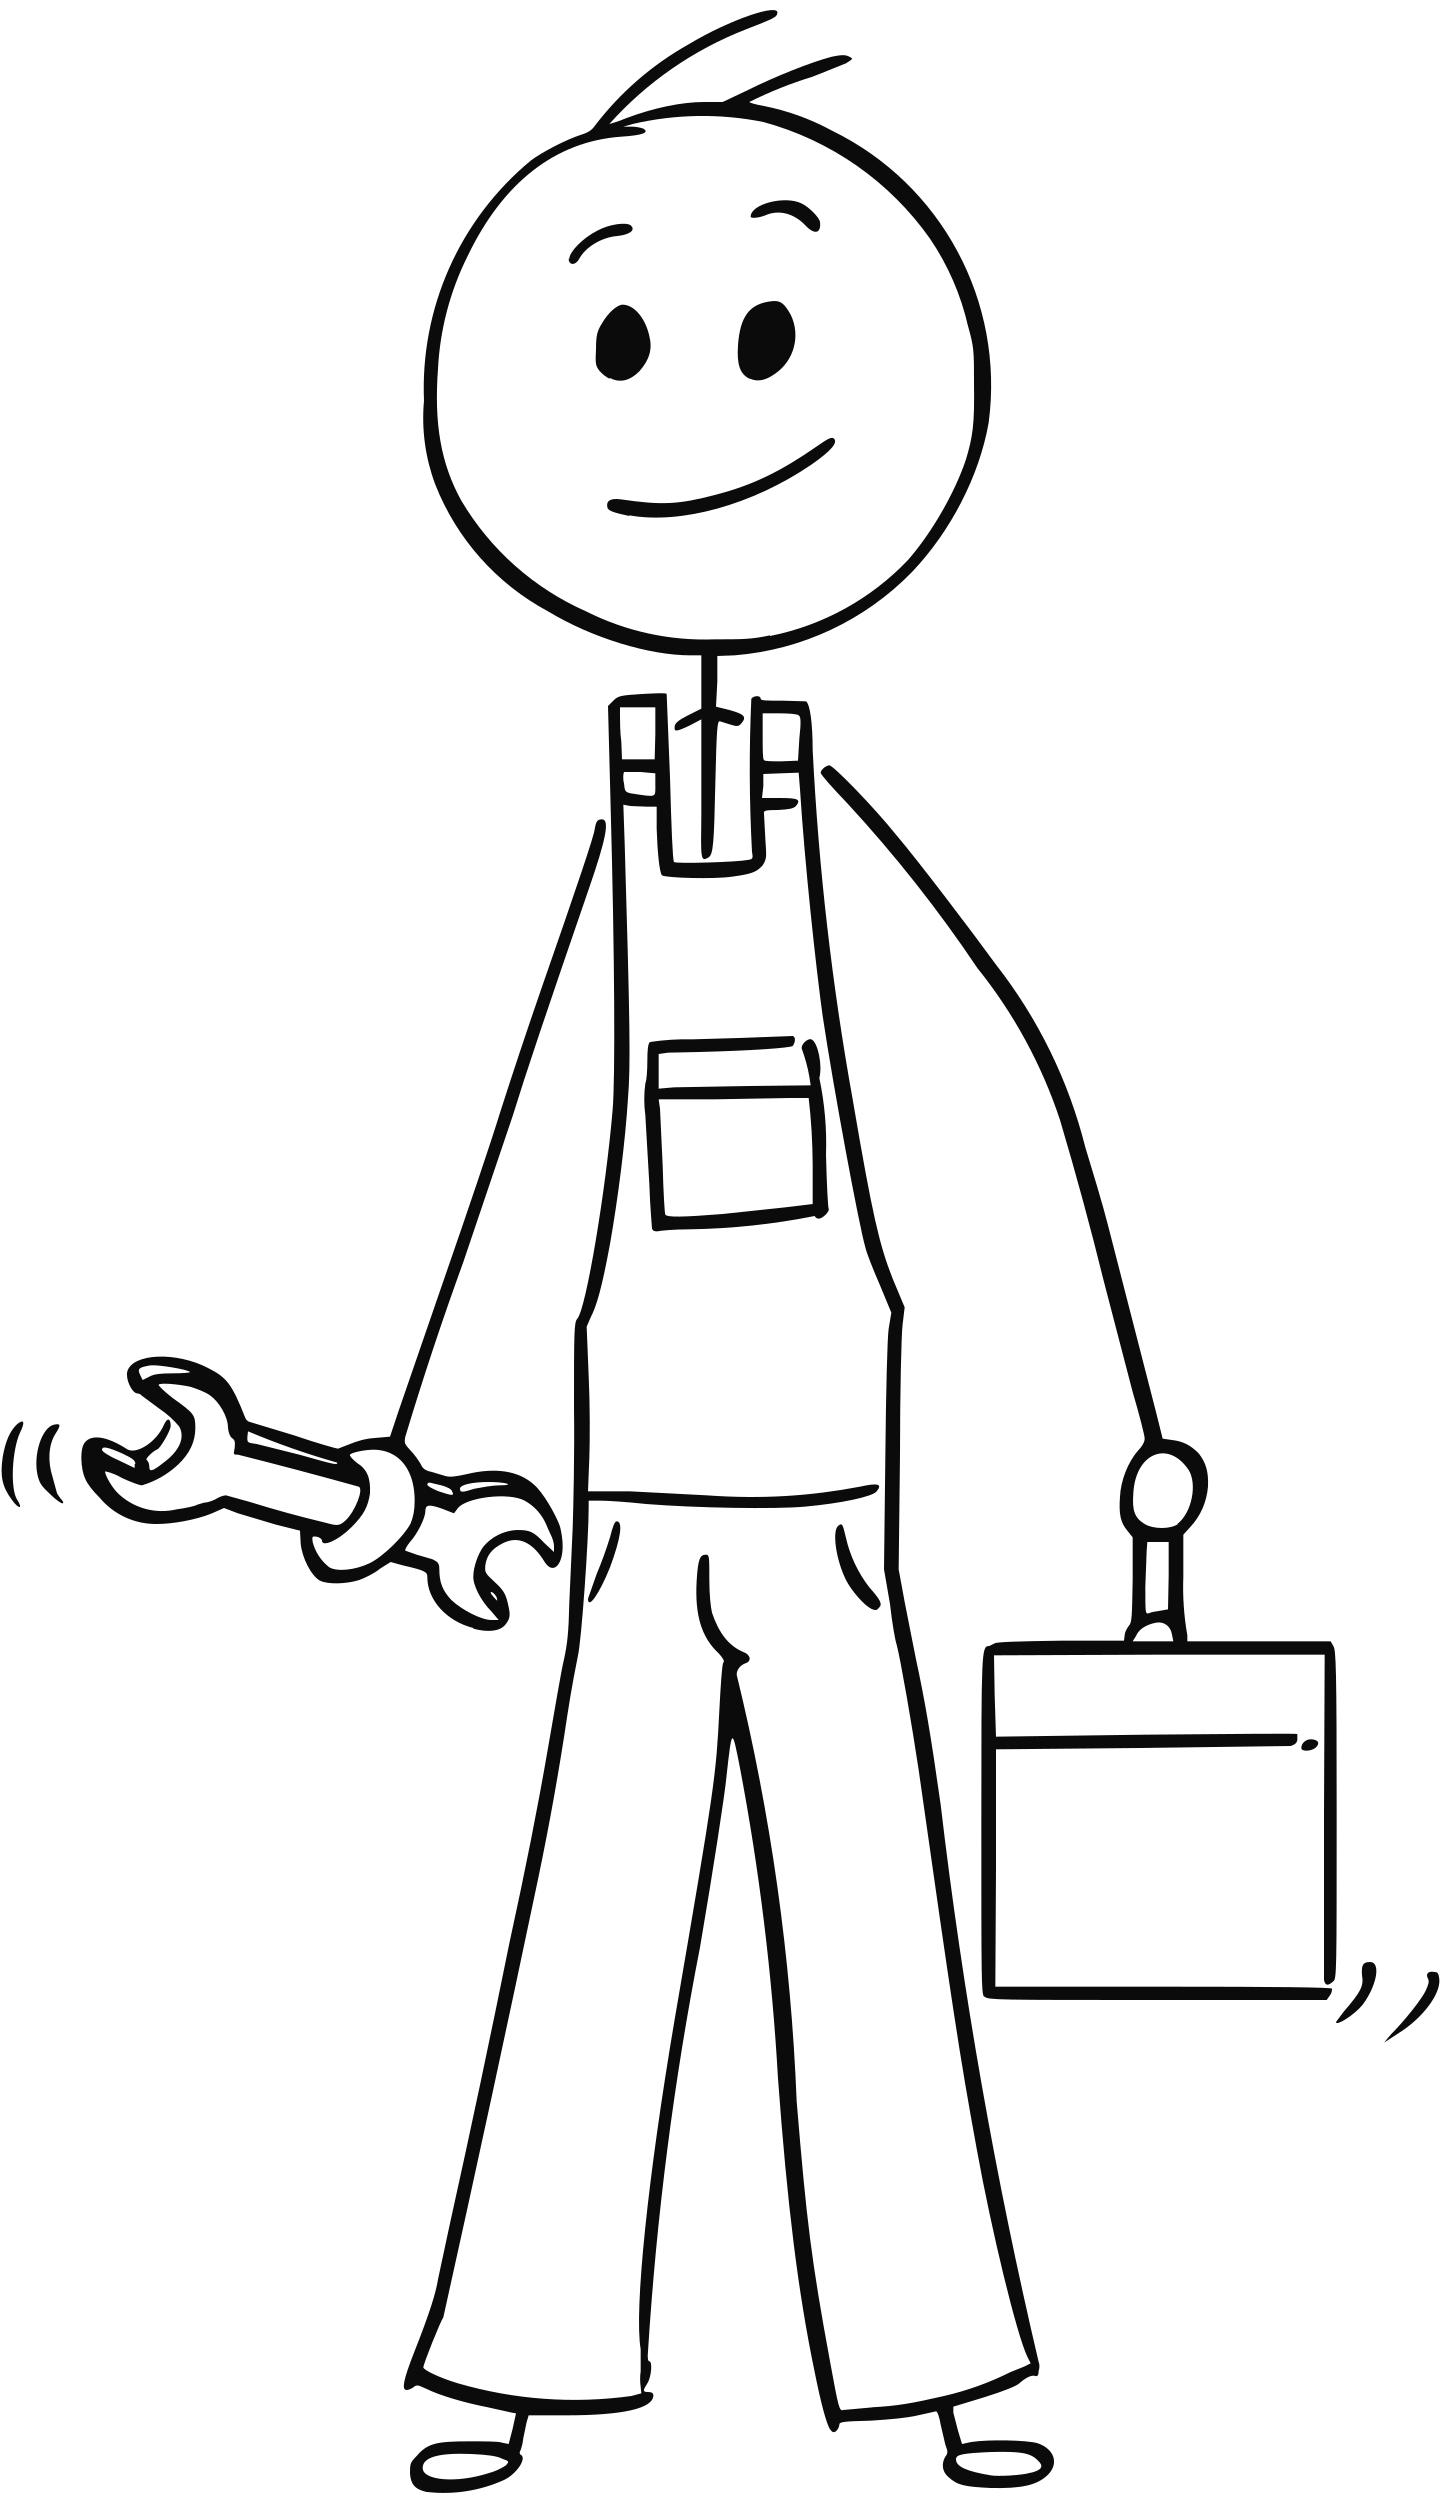
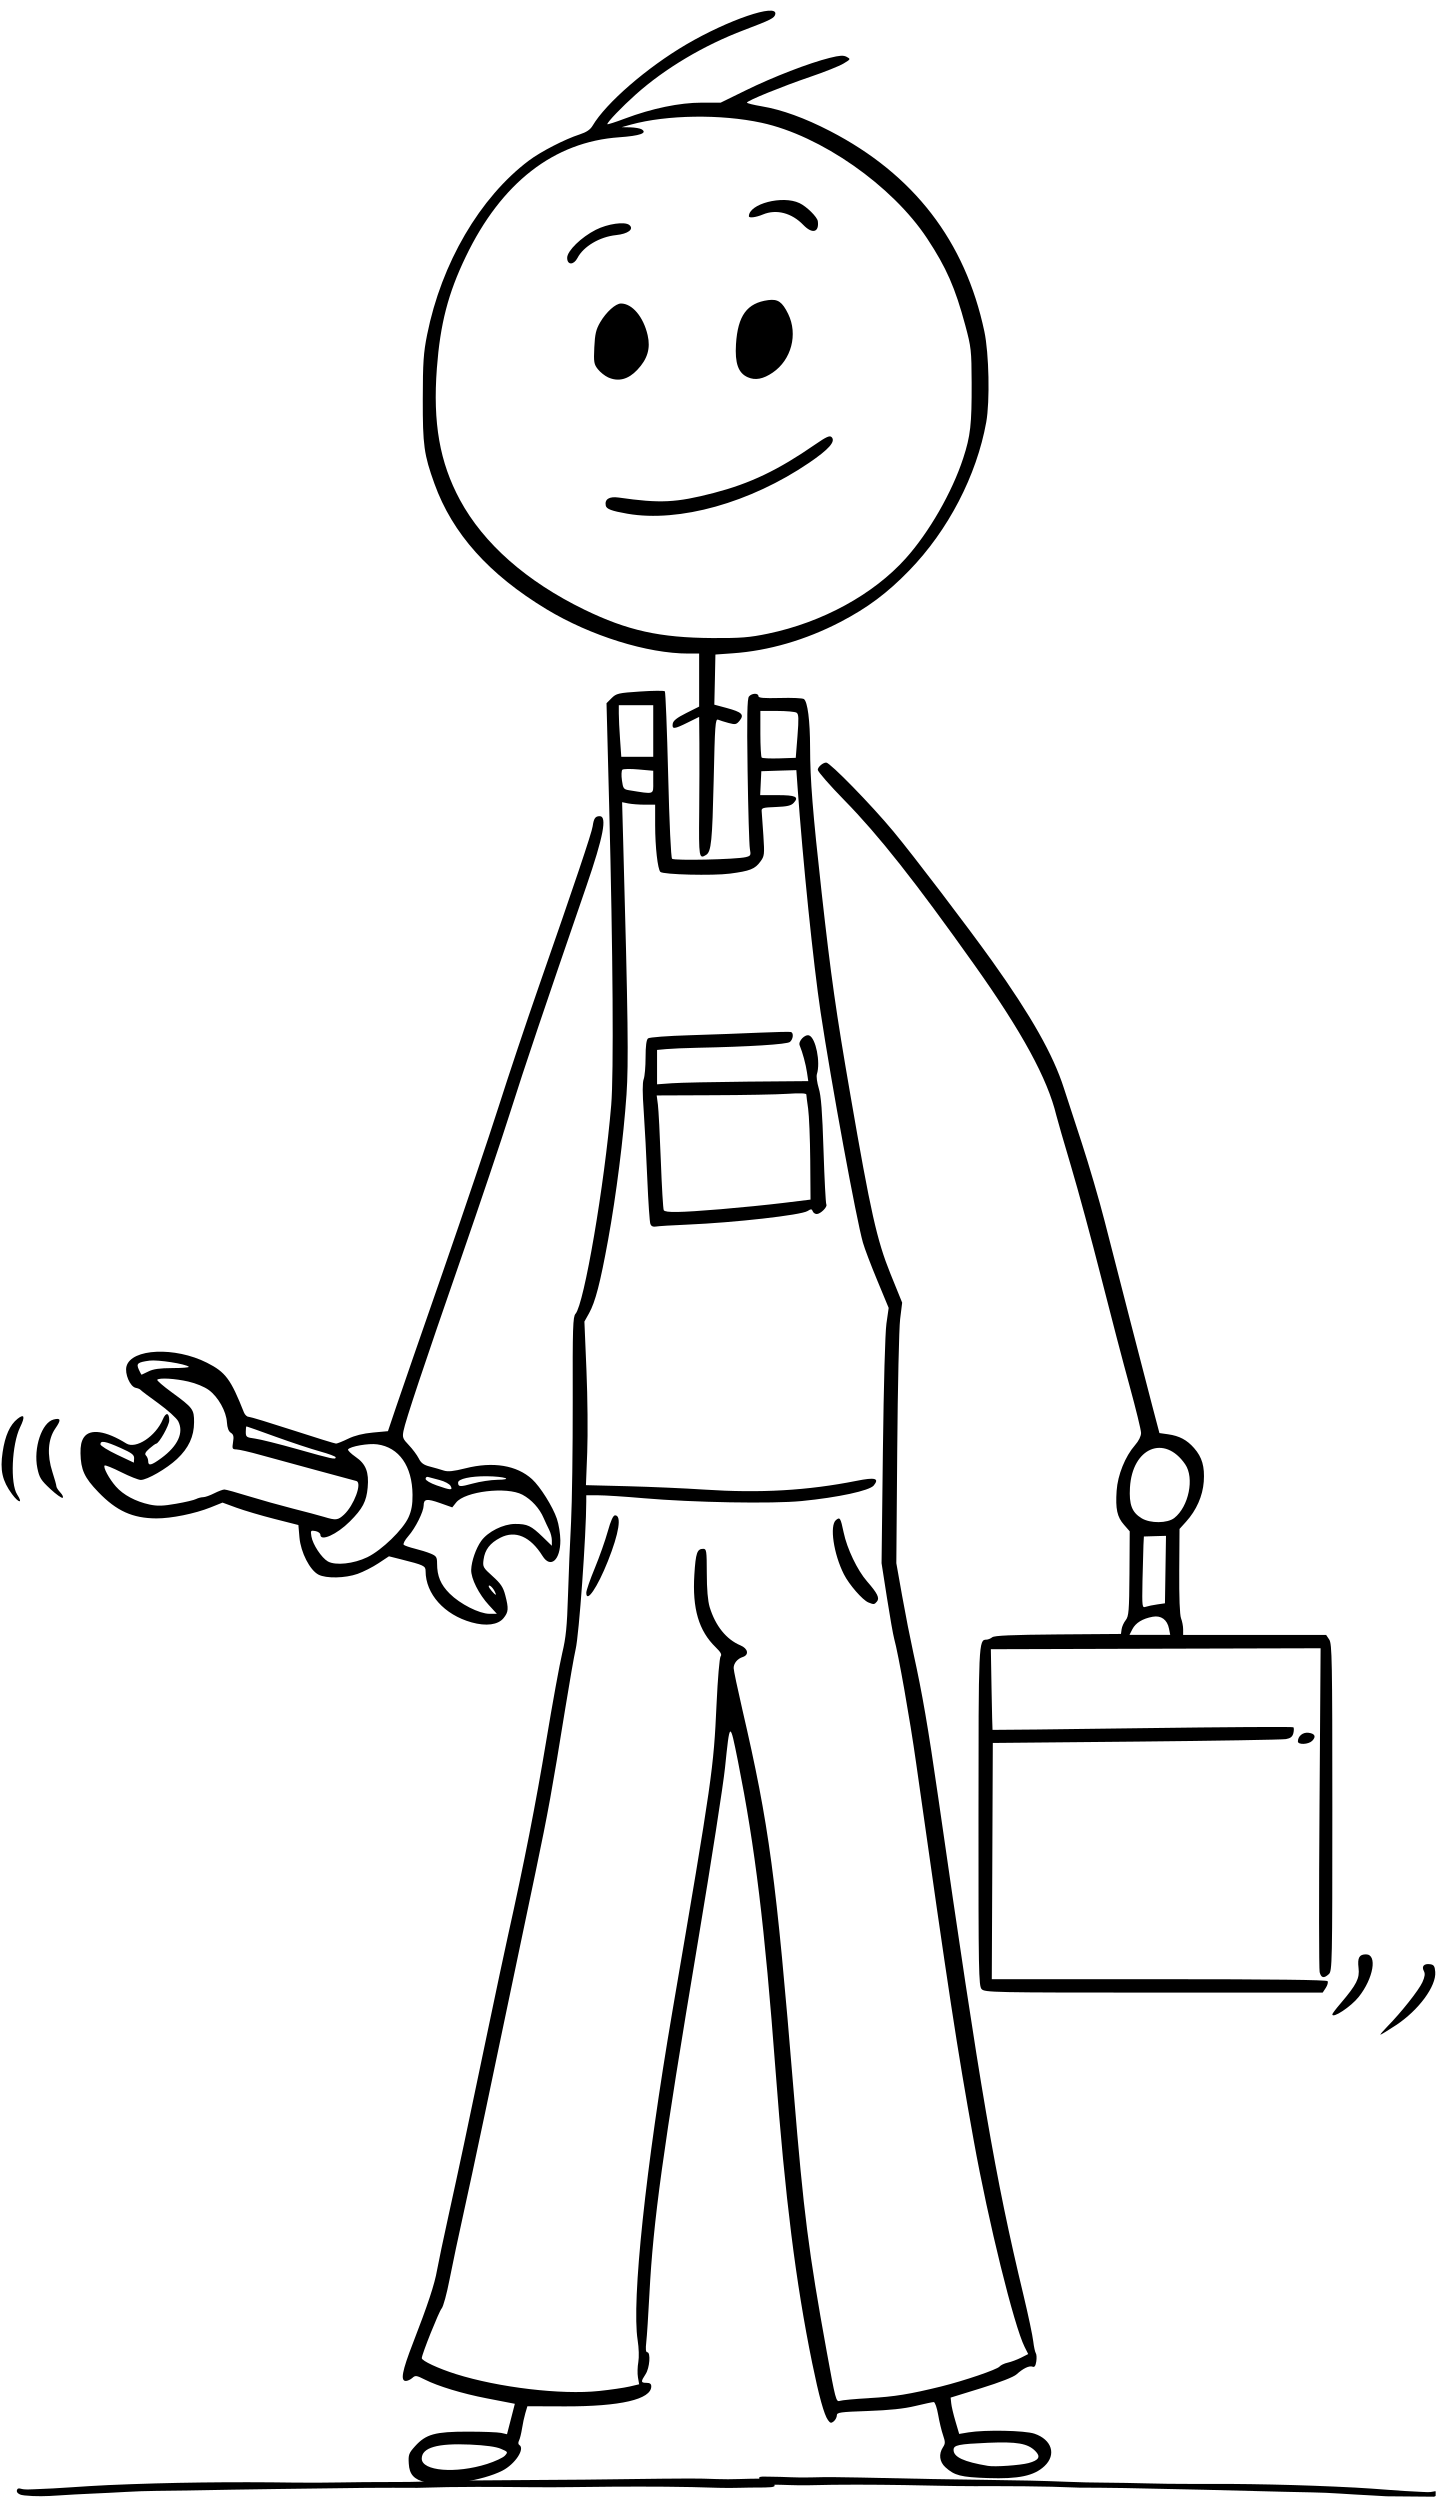
- <svg xmlns="http://www.w3.org/2000/svg" viewBox="0 0 217.5 375" version="1.0">
+ <svg xmlns="http://www.w3.org/2000/svg" version="1.0" viewBox="0 0 217.5 375">
  <defs>
    <clipPath id="a">
-       <path d="M0 1h216v373.6H0Zm0 0" />
+       <path d="M0 1h215.504v372H0Zm0 0" />
+     </clipPath>
+     <clipPath id="b">
+       <path d="M2.441 371.668h113.738v2.902H2.441Zm0 0" />
+     </clipPath>
+     <clipPath id="c">
+       <path d="M113 371h103v3.57H113Zm0 0" />
+     </clipPath>
+     <clipPath id="d">
+       <path d="m113.602 371.375 101.762.887-.02 2.246-101.762-.887Zm0 0" />
+     </clipPath>
+     <clipPath id="e">
+       <path d="m215.656 372.266-101.762-.887-.02 2.242 101.762.891Zm0 0" />
    </clipPath>
  </defs>
  <g clip-path="url(#a)">
-     <path fill="#0b0b0b" d="M64 373.8c-1.8-.4-2.4-1.2-2.5-2.8 0-1.4 0-1.6 1-2.6 1.6-1.9 3-2.2 7.8-2.2 2.3 0 4.6 0 5 .2l1 .2.6-2.3.5-2.3-.6-.1-3.6-.8c-3.6-.7-7.3-1.8-9.3-2.8-1.3-.6-1.4-.6-1.9-.2-.3.2-.7.4-1 .4-.8 0-.5-1.5 1.1-5.6 2.3-5.8 3.3-9 3.6-11l1.8-8.4a2243 2243 0 0 0 8.9-42c2.4-11 4.2-20 5.8-29.3 1-5.7 2-11.7 2.4-13.3.5-2.3.7-4 .8-8.6l.5-11.1c.1-3 .3-11.1.2-18.1 0-11.2 0-12.8.5-13.3 1.3-1.4 4.3-19.4 5.3-31.4.4-4.7.3-23-.3-45.2l-.4-15.3.8-.8c.7-.7 1-.8 4.3-1 2-.1 3.6-.2 3.7 0l.5 12.5c.2 7.4.4 12.5.6 12.7.3.3 9.6 0 11-.3.8-.1.9-.2.7-1.2a233.8 233.8 0 0 1-.1-23c.4-.5 1.4-.5 1.4 0 0 .3.8.3 3.2.3l3.6.1c.6.4 1 3.3 1 7.3a411.9 411.9 0 0 0 6 52.4c3 17.6 4 21.8 6 26.9l1.8 4.3-.3 2.5c-.2 1.4-.4 10.2-.4 19.6l-.2 17.2.9 4.9 1.7 8.6c1.3 6 2.2 11.2 3.7 21.8a743.9 743.9 0 0 0 14.7 83.6c.1.2.2.8 0 1.3 0 .7-.2.9-.5.8-.5-.2-1.4.2-2.4 1.1-.4.4-2.4 1.2-5.3 2.1L143 361v.9l.7 2.7.6 2 1.4-.3c2.5-.4 8.4-.3 10 .2 2.5.9 3.2 3.1 1.4 4.8-1.6 1.5-3.9 2-8.5 1.9-4-.2-5-.4-6.4-1.7-.9-.8-1-2-.4-3 .4-.5.4-.8 0-1.8l-.7-3c-.2-1.2-.5-2-.7-2l-2.7.6c-1.7.4-4 .6-7.1.8-4.2.1-4.7.2-4.7.6 0 .3-.2.7-.5 1-.4.2-.5.2-.9-.3-.5-.8-1.3-3.6-2.3-8.6-2.5-12-4.1-25-5.5-44a360 360 0 0 0-5.7-46.6c-1.2-6.1-1.2-6.1-2 1-.2 2.5-2 14.2-4 25.9a469.4 469.4 0 0 0-7.8 60.6c-.1 1 0 1.5.2 1.5.5 0 .3 2.4-.3 3.3-.7 1.1-.7 1.3.1 1.3.6 0 .8.2.8.5 0 2-4.7 3-13 3h-5.7l-.3 1-.5 2.4a8 8 0 0 1-.4 1.8c-.2.3-.2.6 0 .7 1 .5-.6 2.9-2.5 3.8a22 22 0 0 1-11.5 1.8Zm9.2-2.8a9 9 0 0 0 2.7-1.2c.5-.6.5-.6-.6-1-.7-.4-2.3-.6-4.6-.7-5-.2-7.3.5-7.3 2.1 0 1.9 5.1 2.3 9.8.8Zm81.5-.1c1.6-.4 1.9-1 1-1.8-1.1-1.2-2.7-1.4-7-1.3-4.5.2-5.3.4-5.3 1.1 0 1.1 1.6 1.8 5.2 2.4 1 .2 4.8 0 6-.4Zm-24-9.8c3.9-.2 6.1-.6 10.9-1.7a44.6 44.6 0 0 0 10-3.6l2-.8 1-.5-.5-1c-1.6-3.3-5.4-19-7.6-31.2-2.6-14.2-3.7-21.6-8.7-56.8-1-6.7-2.7-16.5-3.3-18.8-.2-.5-.7-3.3-1-6.1l-.9-5.2.2-16.9c.1-10.2.3-17.8.5-19.2l.4-2.4-1.7-4.1c-1-2.3-2-4.8-2.2-5.7-1-3.5-4.8-24-6.4-34.7-1-7.2-2.7-22.9-3.4-34l-.2-2.5-2.7.1-2.6.1v1.8l-.2 1.8h2.6c2.8 0 3.3.2 2.5 1.2-.4.4-1 .5-2.7.6-2 0-2.2.1-2.1.6l.2 3.7c.2 2.9.2 3-.4 4-.9 1-1.6 1.3-4.6 1.7-2.6.4-10 .2-10.5-.2-.4-.4-.7-3.8-.8-7V121H97l-2.5-.1-1-.2.2 5.8c.8 26.8.9 33.5.5 38.2-.4 6.5-1.5 15.1-2.7 21.9-1.2 6.5-2 9.3-2.9 11L88 199l.3 7.4c.2 4 .2 9.6.1 12.3l-.2 5h6.3l11.5.6c8.4.6 15.6.1 23-1.3 2.7-.6 3.4-.4 2.5.7-.6.8-5.3 1.8-10.8 2.3-4.5.4-16.3.2-23.8-.4-2.7-.3-5.8-.5-6.8-.5h-1.8v1c0 5-1.1 20.1-1.6 22.2-.2 1-1 5-1.6 9a426 426 0 0 1-4.4 24.6 5617.2 5617.2 0 0 1-14.2 65.7c-.4.5-3 7-3 7.5 0 .4 2.5 1.6 5.2 2.4a62.6 62.6 0 0 0 26 1.9l1.5-.4-.1-1a8 8 0 0 1 0-2.3v-3.3c-1-5.9 1.1-25.9 5.1-49.5 6.1-35.5 6.2-36.5 6.7-46.3.2-3.8.4-7 .6-7.2.2-.3 0-.6-.7-1.4-2.6-2.4-3.6-5.8-3.3-10.9.2-3.3.5-3.9 1.4-3.9.5 0 .5.3.5 3.7 0 2.4.2 4.1.4 5 1 3 2.5 5 4.7 5.9 1.1.4 1.3 1.4.3 1.7-.8.3-1.3 1-1.3 1.7a323.4 323.4 0 0 1 9 64c1.5 18.1 2.2 23.8 5 39 1.3 7.1 1.4 7.5 2 7.3l4.4-.4Zm0-119.8c-1-.4-3-2.7-3.8-4.3-1.5-3-2.1-7.3-1.2-8.1.6-.5.7-.4 1.2 1.8a19 19 0 0 0 3.5 7.4c1.6 1.8 2 2.5 1.5 3-.4.5-.5.5-1.3.2Zm-42.5-1.5 1.3-3.7a60 60 0 0 0 2-5.5c.4-1.6.7-2.4 1-2.4 1 0 .6 2.6-1 6.9-1.6 4-3.3 6.4-3.3 4.7Zm9.6-55.5c0-.3-.3-3.3-.4-6.7l-.6-10.3a18 18 0 0 1 0-4.8c.2-.4.3-2 .3-3.3 0-1.7.1-2.7.4-2.9a37 37 0 0 1 6.4-.4 876.8 876.8 0 0 0 15-.5c.5.1.4 1 0 1.5-.5.3-6.2.7-14 .9l-4.7.1-1.4.2v5.2l2.3-.2 11.3-.2 9.2-.1-.2-1.3c-.2-1.3-.7-3-1.1-4.1-.3-.6.8-1.7 1.4-1.5 1 .4 1.7 4 1.2 5.8a47.6 47.6 0 0 1 1 11.5c.1 4.3.3 8 .4 8.1.2.4-.9 1.5-1.5 1.5a.7.7 0 0 1-.6-.4 103.6 103.6 0 0 1-18.8 2c-2.3 0-4.4.2-4.8.3-.4 0-.6 0-.8-.4Zm10.6-2.2 9.4-1 4.1-.5v-5.9a89 89 0 0 0-.6-10h-2.8l-11.3.2h-8.4l.2 1.4.4 8.5c.1 4 .3 7.3.4 7.4.3.4 2.4.4 8.6-.1Zm-10.1-64.4V116l-2.2-.2h-2.5c-.1.2-.2 1 0 1.7.1 1.2.2 1.3 1 1.5 4 .6 3.7.7 3.7-1.3Zm21.6-6.9c.3-2.7.2-3.3-.1-3.5-.2-.2-1.5-.3-3-.3h-2.4v3.4c0 2 0 3.5.2 3.6 0 .2 1.3.2 2.6.2l2.5-.1.2-3.3Zm-21.6-.7v-4H93v1.3c0 .7 0 2.4.2 3.9l.1 2.6h4.9Zm110.4 195c2-2 4.7-5.4 5.2-6.6.4-.9.5-1.3.3-1.7-.4-.7 0-1.2 1-1 .5 0 .6.3.7 1.1.2 2.2-2.5 5.8-6 8l-2.3 1.5 1-1.2Zm-8.3-1.8 1.2-1.6c2.5-2.9 3-3.8 2.7-5.4-.1-1.5.1-2 1.2-2 1.7 0 1 3.6-1.1 6.4-1.2 1.5-4 3.3-4 2.6Zm-52.8-3.8c-.4-.5-.4-2.7-.4-25.8 0-26.4 0-26.8 1.2-26.8l.8-.4c.4-.2 3-.3 10-.4h9.4l.1-.8c0-.4.3-1 .6-1.4.5-.5.5-1.3.6-7v-6.3l-.8-1c-1-1.2-1.3-2.4-1.1-5.1.1-2.4 1.2-5.2 2.7-6.9.6-.6 1-1.3 1-1.8s-.8-3.6-1.8-7l-4.3-16.5A528.8 528.8 0 0 0 159 168a73 73 0 0 0-12.4-22.8 203.3 203.3 0 0 0-19.5-24.7c-2.2-2.3-4-4.3-4-4.6 0-.4.8-1.1 1.3-1.1.6 0 6.8 6.4 10 10.4 3 3.5 11.3 14.4 15 19.5a73.6 73.6 0 0 1 13.4 27.4c1 3.3 2.6 8.5 3.4 11.7l7.2 28 1 4 1.4.2c1.7.2 2.8.8 4 2 1.1 1.4 1.5 2.8 1.4 5-.2 2.3-1.1 4.4-2.7 6.1l-1 1.1v6.3a41.5 41.5 0 0 0 .6 8.8v.9h21.5l.4.7c.4.6.5 3.1.5 25.3 0 23.5 0 24.6-.5 25-.8.7-1.2.7-1.4-.2v-24.8l.1-24h-24.8l-24.8.1.1 6 .2 6.2 22.5-.3c12.4-.1 22.6-.2 22.7-.1v.9c-.1.5-.4.7-1 .9l-22.6.3-21.6.2v17.8l-.1 17.8h25.1c17.2 0 25.3.1 25.4.3 0 .2 0 .6-.3 1l-.5.7h-25.4c-24.2 0-25.4 0-25.9-.5Zm28.2-54.3c-.2-1.3-1.2-2-2.4-1.8-1.5.3-2.6 1-3 2l-.5.8h6.1Zm-1.7-3.6 1.1-.2.1-5v-5.1h-3.2l-.1 1.3-.2 5.4c0 4 0 4.1.5 4 .4-.2 1.1-.3 1.8-.4Zm2.5-13c2.2-1.7 3-6 1.7-8.1-3.1-4.6-8-2.5-8.3 3.5-.2 2.6.2 3.7 1.7 4.6 1.3.8 3.9.8 5 0Zm18.6 33.6c0-.8.8-1.4 1.6-1.3 1 .1 1.2.6.6 1.2s-2.2.7-2.2.1ZM71 244.2c-4-1-6.9-4.2-6.9-7.6 0-.8-.2-1-3.7-1.8l-1.8-.5-1.6 1c-.8.7-2.3 1.4-3.1 1.7-1.9.6-4.7.7-5.9.1-1.3-.7-2.7-3.4-2.9-5.6l-.1-1.9-3.6-.9-5.7-1.7-2.1-.8-1.8.8c-2.4 1-6 1.6-8.2 1.6a11 11 0 0 1-8.7-4c-2.1-2.1-2.6-3.3-2.7-5.8 0-1.1.1-1.8.5-2.4 1-1.3 3.3-1 6.4 1 1.4.8 4.4-1.1 5.5-3.7.5-1.1 1-1 1 .2 0 .7-1.6 3.4-2 3.5a4 4 0 0 0-1 .7c-.6.6-.8.8-.5 1 .2.2.3.6.3 1 0 .7.5.6 2-.6 2.5-1.8 3.4-3.8 2.5-5.5a14 14 0 0 0-3-2.7l-2.7-2c0-.1-.4-.3-.7-.3-.8-.2-1.7-2.2-1.4-3.3.8-2.7 7.3-3 12.1-.5 2.8 1.4 3.6 2.4 5.6 7.5.1.3.5.6.7.6l6.6 2c3.5 1.2 6.4 2 6.6 2l1.8-.7c1-.4 2.2-.8 3.7-.9l2.3-.2 1.2-3.6 7-20.3c3.2-9.2 7-20.4 8.4-25a847 847 0 0 1 6-18c5.4-15.5 8-23.2 8.1-24.2.2-1.2.4-1.5 1.1-1.5 1.2 0 .6 3-2 10.5-6.5 18.9-9.3 27.2-11.4 34l-7.4 21.9a492 492 0 0 0-8.7 26.2c-.2 1-.1 1.1.8 2.1.6.6 1.2 1.5 1.5 2 .3.7.7 1 1.7 1.2l2 .6c.7.2 1.5.1 3.3-.3 4.2-1 7.7-.5 10 1.6 1.3 1.1 3.1 4.2 3.8 6 .3.8.5 2.3.5 3.2 0 3-1.5 4.3-2.7 2.4-1.8-3-4-4-6.3-2.8-1.6.8-2.4 1.8-2.6 3.3-.1 1.1 0 1.2 1.4 2.5 1.2 1.1 1.6 1.7 1.9 2.9.5 2 .5 2.5-.3 3.5s-2.6 1.2-4.8.6Zm2.7-2.5c-1.6-1.6-2.8-4-2.7-5.3 0-1.3.7-3.3 1.5-4.4a7 7 0 0 1 5-2.5c2 0 2.5.2 4.2 2l1.4 1.3v-.9c0-.4-.2-1.1-.4-1.5a35 35 0 0 1-.8-1.8 7.4 7.4 0 0 0-3.2-3.5c-2.4-1.3-8.7-.5-10 1.1l-.6.8-1.8-.7c-2-.7-2.5-.6-2.5.4s-1.2 3.4-2.3 4.6c-.5.6-.8 1.2-.7 1.3l1.7.6 2.4.7c.8.4 1 .6 1 1.5 0 2 .5 3.2 1.8 4.6 1.6 1.5 4.5 3 6 3h1.1l-1.1-1.3Zm.8-2.1c-.3-.6-.9-1-.9-.7 0 .2.9 1.2 1 1.2l-.1-.5Zm-19.1-5.1c2.1-1 5.3-4.2 6.2-6 .4-1 .6-2 .6-3.4 0-4.3-2-7.2-5.4-7.6-1.3-.2-4 .3-4.3.7-.1.2.4.7 1 1.2 1.6 1 2.1 2.3 2 4.6-.3 2-.9 3.2-2.8 5.1-2 2-4.4 3-4.4 2 0-.2-.3-.5-.8-.6-.7-.1-.7 0-.6.8a7 7 0 0 0 2.5 3.8c1.2.7 3.9.4 6-.6Zm-3.6-6.4c1.5-1.4 2.8-4.8 2-5.1a722.6 722.6 0 0 0-18.1-4.8c-.7 0-.7 0-.5-1 .1-1 0-1.2-.4-1.5-.3-.2-.5-.7-.6-1.5 0-1.7-1.3-3.9-2.7-4.9-.7-.5-2-1-3-1.3-2-.4-4.4-.6-4.7-.3-.1.1.8 1 2.1 2 3.2 2.3 3.4 2.5 3.4 4.5s-.8 3.8-2.6 5.5a13.6 13.6 0 0 1-5.4 3.1c-.4 0-1.7-.5-3-1.1a8.5 8.5 0 0 0-2.5-1c-.2.2.7 2 1.7 3.1a9.5 9.5 0 0 0 9 2.6c1.5-.2 2.8-.5 3.1-.7l1-.3c.4 0 1.1-.2 1.7-.5.6-.4 1.3-.6 1.6-.6l3.6 1a173 173 0 0 0 11.3 3.1c1.8.5 2.1.5 3-.3Zm16-4.4c0-.3-.8-.7-1.6-.9l-1.7-.4c-.2 0-.4 0-.4.3 0 .2.7.6 1.7 1 2.1.7 2.4.7 2 0Zm7.1-.9c2.5 0 1.1-.5-1.6-.5-2.4 0-4.3.4-4.3 1s.3.6 2.2 0c1.1-.2 2.7-.5 3.7-.5Zm-54.6-3.2c0-.5-.3-.8-2-1.6-2.3-1-3-1.1-3-.5 0 .2 1 .9 2.4 1.5l2.5 1.2v-.6Zm30.3-.2a114.6 114.6 0 0 1-13.4-4.7l-.1.9c0 .8 0 .8 1.4 1l6.4 1.6c5.3 1.5 5.7 1.6 5.7 1.2Zm-28.2-12.9c.7-.4 1.7-.5 3.6-.5 1.5 0 2.6-.1 2.5-.2-.4-.4-4.7-1.1-5.9-1-1.8.3-2 .5-1.6 1.4l.4.8 1-.5ZM1.8 225c-1.5-2-1.8-3.6-1.4-6.4.4-2.4 1.1-4 2.2-5 1-.8 1.2-.3.4 1.3-1.2 2.6-1.5 8.5-.4 10.1.9 1.4.2 1.4-.8 0Zm5.8-.8c-1.4-1.3-1.7-1.7-2-3.1-.6-3 .7-7 2.5-7.4 1-.2 1.1 0 .2 1.4-1 1.6-1.2 4-.4 6.5l.6 2.2c0 .2.3.6.6 1 .3.3.5.6.3.7-.1.1-1-.5-1.8-1.3Zm97.6-101.8v-14.5l-1.7.9c-2.1 1-2.4 1-2.3.2 0-.5.6-1 2-1.7l2-1v-8h-1.7c-6.1 0-14.7-2.6-21.3-6.6a36.9 36.9 0 0 1-16.9-19 28.4 28.4 0 0 1-1.7-12.6 44.3 44.3 0 0 1 16-36c1.7-1.3 5.4-3.2 7.6-3.9 1-.3 1.6-.7 2-1.3a46 46 0 0 1 14-12.2C109.5 2.9 117 .4 116.6 2c-.1.6-.6.8-4.7 2.4a53.6 53.6 0 0 0-20.5 14.2s1.2-.3 2.6-.9c4-1.5 8.2-2.4 11.6-2.4h2.8l3.8-1.8c4-2 9.5-4.2 12.6-5 1.5-.3 2-.3 2.6 0 .6.3.6.3-.5 1l-5 2a61 61 0 0 0-9.5 3.8c0 .1 1 .4 2.2.6a36 36 0 0 1 10.2 3.7 42.5 42.5 0 0 1 23.5 43.8c-1.4 8-5.7 16.3-11.5 22.4a41.8 41.8 0 0 1-26.6 12.5l-2.6.1v3.8l-.2 3.8 2 .5c2.2.6 2.6 1 1.9 1.9-.5.6-.7.6-1.7.3l-1.6-.5c-.4-.1-.5.8-.7 9.3-.2 9-.3 10.6-1 11.1-1.2.7-1.2.4-1.1-6.3Zm10.3-27A39.1 39.1 0 0 0 136.2 84c3.5-4 7-10 8.7-15.1 1-3.4 1.3-5.1 1.2-11.4 0-4.9 0-5.4-.9-8.6a38.7 38.7 0 0 0-5.7-13.1 45 45 0 0 0-25-17.5 46.3 46.3 0 0 0-19.6.3l-1.4.4h1.3c.7 0 1.5.2 1.7.3 1 .6-.2 1-3.3 1.2-9.9.7-17.8 6.9-23.1 18a42.6 42.6 0 0 0-4.4 16.8c-.6 8.2.4 14.2 3.5 19.8a41 41 0 0 0 18.7 16.6 39.5 39.5 0 0 0 19.3 4.2c4.3 0 5.5 0 8.3-.6Zm-21.1-18c-2.4-.5-3.2-.8-3.3-1.3-.2-1 .5-1.4 2-1.2 6.2.9 8.6.8 14.3-.7 5.4-1.4 9.6-3.4 15.2-7.3 1.7-1.2 2.2-1.4 2.5-1.1.6.6-.4 1.8-3.4 3.9-8.8 6-19.6 9-27.3 7.6Zm-3-20.6a5 5 0 0 1-1.5-1.2c-.6-.8-.6-1.1-.5-3.3 0-2 .2-2.7.9-3.8.9-1.6 2.3-2.8 3.1-2.8 1.7 0 3.4 2 4 4.7.5 2 0 3.6-1.5 5.3-1.4 1.4-2.9 1.8-4.4 1Zm21 0c-1.4-.7-1.9-2.1-1.7-5 .3-4.3 1.7-6.2 4.9-6.6 1.4-.2 2 .2 3 2a7 7 0 0 1-2.4 8.9c-1.4 1-2.6 1.2-3.7.7Zm-27-18c0-1 2-3.1 4.2-4.2 1.8-1 4.4-1.3 5-.8.8.7-.1 1.4-2 1.6-2.4.2-4.8 1.7-5.7 3.4-.6 1.1-1.6 1-1.6 0Zm35.4-5c-1.7-1.8-4-2.4-6-1.5-1 .4-2.2.5-2.2.2 0-1.9 5.1-3.2 7.6-2 1.1.5 2.7 2.1 2.8 2.8.2 1.7-.8 2-2.2.5Zm0 0" />
+     <path d="M63.875 372.371c-1.797-.461-2.469-1.199-2.559-2.828-.082-1.336.004-1.566.945-2.613 1.637-1.809 2.992-2.184 7.887-2.184 2.289 0 4.551.086 5.031.191l.871.199.59-2.285.586-2.281-.598-.117c-.328-.074-1.973-.391-3.664-.711-3.586-.691-7.262-1.805-9.223-2.797-1.277-.645-1.441-.664-1.887-.258-.277.25-.719.457-.98.457-.836 0-.559-1.48 1.059-5.652 2.242-5.781 3.27-8.887 3.629-10.996.18-1.02.969-4.77 1.75-8.32 1.5-6.797 2.684-12.359 5.969-28.121 1.105-5.289 2.406-11.418 2.898-13.629 2.434-10.945 4.191-19.879 5.75-29.266.945-5.68 2.027-11.621 2.406-13.199.555-2.309.719-3.992.863-8.609.098-3.16.301-8.125.461-11.047.148-2.918.262-11.027.25-18.02-.027-11.184.023-12.781.418-13.215 1.285-1.422 4.348-19.332 5.355-31.316.387-4.617.262-22.801-.309-44.984l-.395-15.289.762-.762c.703-.703 1.016-.777 4.277-.992 1.934-.133 3.605-.145 3.711-.027.102.117.328 5.754.496 12.523.18 7.316.422 12.418.586 12.59.309.309 9.617.105 11.047-.242.754-.184.801-.27.625-1.238-.105-.566-.258-5.848-.344-11.734-.113-8.117-.059-10.809.203-11.121.422-.516 1.422-.555 1.422-.055 0 .27.781.336 3.23.277 1.773-.055 3.395.02 3.59.156.559.383.922 3.25.93 7.238.004 4.859.395 9.766 1.734 21.809 1.414 12.656 2.137 17.789 4.316 30.371 3.023 17.523 3.977 21.77 5.996 26.77l1.766 4.355-.305 2.465c-.164 1.355-.359 10.152-.434 19.539l-.137 17.074.867 4.875c.473 2.684 1.238 6.555 1.691 8.609 1.328 6.004 2.211 11.129 3.73 21.668 6.371 44.324 8.508 56.836 12.793 74.676.711 2.973 1.367 6.078 1.457 6.898.094.816.273 1.617.383 1.777.117.156.152.715.074 1.234-.105.68-.266.91-.559.789-.5-.188-1.402.246-2.391 1.141-.441.406-2.457 1.195-5.309 2.078l-4.59 1.418.086.832c.039.461.328 1.684.637 2.723l.559 1.895 1.371-.23c2.539-.414 8.465-.297 9.926.195 2.617.895 3.312 3.145 1.504 4.855-1.566 1.473-3.867 1.961-8.523 1.801-4.031-.137-4.973-.375-6.348-1.625-.887-.809-1.031-1.973-.367-2.992.367-.551.367-.793.02-1.812-.227-.645-.559-2.027-.738-3.078-.184-1.062-.48-1.902-.664-1.895-.176 0-1.426.27-2.77.59-1.684.41-3.875.637-7.098.75-4.188.145-4.664.211-4.664.656 0 .277-.211.68-.457.891-.398.32-.527.297-.871-.18-.578-.781-1.359-3.609-2.379-8.602-2.449-12-4.059-24.812-5.48-43.754-1.652-21.891-3.059-33.477-5.648-46.484-1.219-6.078-1.211-6.078-1.938.973-.254 2.512-2.062 14.133-4.016 25.824-5.355 32.031-6.742 42.078-7.324 53.113-.164 3.156-.375 6.414-.473 7.242-.117 1.027-.07 1.508.145 1.508.547 0 .371 2.367-.254 3.301-.738 1.117-.719 1.289.145 1.289.504 0 .715.156.715.527 0 1.953-4.625 3.023-12.949 3.004l-5.633-.02-.309 1.039c-.172.574-.395 1.625-.5 2.328-.113.711-.309 1.516-.445 1.777-.152.297-.133.559.039.664.906.559-.633 2.883-2.555 3.863-2.957 1.504-8.898 2.414-11.469 1.754Zm9.168-2.77c1.195-.383 2.406-.941 2.691-1.25.484-.547.465-.574-.605-1.031-.719-.312-2.309-.527-4.594-.633-4.938-.223-7.273.453-7.273 2.109 0 1.863 5.09 2.285 9.781.805Zm81.223-.137c1.582-.422 1.887-.957 1.023-1.816-1.137-1.141-2.742-1.414-7.09-1.23-4.441.195-5.164.34-5.164 1.066 0 1.078 1.527 1.789 5.164 2.398 1.012.18 4.82-.09 6.066-.418Zm-23.859-9.75c3.777-.211 6.059-.586 10.762-1.742 3.445-.855 8.379-2.535 8.754-2.98.18-.219.738-.488 1.238-.594.5-.109 1.398-.445 1.992-.742l1.078-.547-.539-1.07c-1.59-3.176-5.445-18.793-7.637-30.98-2.539-14.117-3.664-21.488-8.637-56.602-.934-6.629-2.672-16.43-3.293-18.648-.152-.551-.645-3.328-1.086-6.168l-.805-5.164.199-16.785c.125-10.133.336-17.723.531-19.148l.336-2.355-1.703-4.109c-.941-2.266-1.914-4.816-2.156-5.68-.988-3.465-4.742-23.914-6.348-34.551-1.078-7.168-2.684-22.812-3.461-33.809l-.18-2.52-2.629.078-2.625.086-.086 1.789-.086 1.797h2.578c2.746 0 3.285.25 2.461 1.148-.383.43-.965.566-2.676.633-1.992.074-2.191.133-2.137.656.031.316.145 1.941.254 3.621.184 2.871.16 3.09-.461 3.926-.812 1.105-1.543 1.395-4.551 1.789-2.586.336-10.023.156-10.438-.258-.402-.406-.777-3.715-.785-7v-3.082h-1.543c-.852 0-1.961-.086-2.473-.184l-.938-.191.16 5.852c.734 26.621.82 33.293.5 37.996-.449 6.449-1.539 15.086-2.762 21.805-1.18 6.477-1.914 9.312-2.855 11.004l-.699 1.25.309 7.359c.172 4.047.219 9.57.113 12.273l-.191 4.906 6.262.16c3.449.09 8.59.312 11.434.504 8.438.559 15.527.152 22.895-1.312 2.797-.562 3.453-.383 2.582.695-.633.781-5.328 1.797-10.809 2.336-4.441.434-16.234.223-23.707-.422-2.762-.242-5.828-.441-6.812-.441h-1.797v.93c-.008 4.977-1.086 20.047-1.594 22.164-.223.949-.918 4.953-1.559 8.902-1.965 12.199-2.562 15.488-4.453 24.527-7.129 34.098-9.457 45.121-10.719 50.793-.789 3.551-1.77 8.195-2.184 10.32-.41 2.125-.941 4.078-1.184 4.34-.402.449-2.98 6.887-2.98 7.453 0 .402 2.484 1.559 5.109 2.387 6.422 2.02 15.832 3.137 21.477 2.539 1.711-.176 3.762-.48 4.566-.664l1.453-.34-.18-1.039c-.098-.574-.07-1.602.055-2.289.125-.73.086-2.113-.102-3.305-.914-5.832 1.199-25.766 5.203-49.246 6.047-35.387 6.184-36.375 6.637-46.184.172-3.754.441-6.918.605-7.121.219-.27.027-.625-.734-1.367-2.547-2.477-3.52-5.785-3.203-10.895.203-3.27.414-3.875 1.328-3.875.492 0 .531.27.539 3.656 0 2.414.152 4.141.426 5.074.863 2.828 2.5 4.867 4.625 5.754 1.145.48 1.324 1.434.328 1.75-.781.25-1.348.934-1.352 1.652-.008.293.578 3.07 1.293 6.168 4.055 17.516 5.039 24.832 7.73 57.582 1.484 18.062 2.211 23.758 4.945 38.82 1.297 7.145 1.402 7.539 1.941 7.355.316-.113 2.32-.297 4.445-.414Zm-.145-119.344c-.875-.355-2.887-2.664-3.676-4.223-1.547-3.055-2.172-7.324-1.191-8.137.594-.496.691-.344 1.152 1.859.504 2.43 2.062 5.684 3.512 7.34 1.559 1.785 1.914 2.5 1.484 3.02-.387.461-.465.477-1.281.141Zm-42.32-1.461c0-.324.57-1.98 1.277-3.684.703-1.703 1.578-4.184 1.945-5.512.453-1.625.809-2.414 1.094-2.414 1.023 0 .609 2.645-1.074 6.871-1.578 3.969-3.242 6.395-3.242 4.738Zm9.617-55.301c-.113-.273-.316-3.273-.461-6.668-.137-3.395-.383-8-.539-10.242-.199-2.715-.199-4.312-.008-4.82.16-.414.285-1.895.285-3.281 0-1.699.125-2.633.367-2.836.211-.172 2.867-.375 6.379-.48 3.316-.105 7.992-.27 10.398-.383 2.41-.105 4.508-.148 4.664-.098.434.145.336 1.078-.156 1.492-.434.363-6.117.719-13.906.875-1.816.039-3.914.125-4.664.199l-1.359.125v5.156l2.223-.16c1.223-.09 6.328-.195 11.34-.242l9.117-.078-.191-1.297c-.176-1.223-.664-3.02-1.098-4.062-.258-.621.801-1.727 1.426-1.488.992.383 1.723 4.02 1.16 5.797-.105.328.02 1.273.273 2.109.355 1.137.535 3.492.719 9.34.137 4.301.328 7.945.422 8.098.215.355-.871 1.441-1.441 1.441-.238 0-.516-.184-.598-.414-.141-.363-.25-.371-.785-.035-.961.613-10.965 1.738-17.977 2.035-2.289.09-4.438.23-4.773.293-.402.082-.691-.051-.816-.375Zm10.516-2.223c2.895-.242 7.117-.664 9.383-.941l4.121-.504-.043-5.895c-.027-3.242-.172-6.73-.316-7.742-.145-1.012-.27-1.973-.27-2.129-.008-.188-1.008-.227-2.805-.102-1.539.102-6.59.199-11.219.211l-8.422.035.18 1.359c.098.75.297 4.559.441 8.461.145 3.906.34 7.227.438 7.391.246.395 2.363.363 8.512-.145Zm-10.09-64.086v-1.684l-2.195-.195c-1.203-.113-2.301-.094-2.441.043-.133.141-.164.852-.059 1.586.164 1.23.258 1.355 1.078 1.488 3.883.625 3.617.711 3.617-1.238Zm21.637-6.887c.207-2.676.184-3.301-.145-3.512-.219-.137-1.535-.258-2.91-.258h-2.512v3.395c0 1.867.094 3.488.199 3.598.109.113 1.309.164 2.656.121l2.453-.082.258-3.254Zm-21.637-.754v-3.875h-5.164v1.242c0 .684.082 2.426.188 3.875l.184 2.625h4.793Zm110.117 194.32c2.086-2.121 4.723-5.457 5.258-6.641.375-.848.434-1.285.215-1.691-.375-.703.039-1.145.949-1.012.551.078.695.289.762 1.148.176 2.133-2.48 5.742-5.879 7.988-1.199.789-2.25 1.434-2.336 1.434-.094 0 .375-.555 1.031-1.227Zm-8.254-1.828c0-.105.559-.848 1.25-1.648 2.406-2.836 2.867-3.75 2.684-5.305-.184-1.531.098-2.043 1.117-2.043 1.738 0 1.125 3.59-1.09 6.379-1.164 1.473-3.961 3.316-3.961 2.617Zm-52.609-3.789c-.434-.477-.473-2.676-.465-25.75 0-26.289.02-26.652 1.184-26.664.25 0 .645-.168.875-.355.309-.258 2.945-.371 9.867-.43l9.445-.07.098-.711c.051-.391.328-1 .617-1.363.453-.586.52-1.367.559-6.984l.039-6.336-.855-.98c-1.039-1.176-1.293-2.367-1.109-5.102.156-2.363 1.289-5.164 2.754-6.836.555-.629.91-1.348.91-1.836 0-.438-.77-3.582-1.703-6.992-.941-3.406-2.871-10.773-4.289-16.375-1.422-5.605-3.453-13.09-4.512-16.645-1.055-3.551-2.047-6.973-2.199-7.602-1.328-5.527-5.117-12.48-12.312-22.621-8.879-12.504-14.332-19.41-19.484-24.668-2.195-2.242-3.992-4.301-3.992-4.57-.004-.414.77-1.086 1.266-1.086.578 0 6.781 6.355 10.082 10.336 2.961 3.559 11.195 14.379 14.82 19.461 5.871 8.242 9.148 14.043 10.746 19.035.422 1.316 1.637 5.035 2.699 8.27 1.059 3.234 2.59 8.465 3.398 11.621 2.203 8.633 5.992 23.301 7.176 27.832l1.059 4.02 1.305.184c1.691.242 2.82.84 3.898 2.07 1.203 1.375 1.605 2.77 1.449 5.035-.16 2.156-1.098 4.285-2.66 6.012l-.977 1.082-.043 6.297c-.023 3.941.074 6.598.27 7.105.172.438.316 1.184.316 1.641v.852h21.449l.469.703c.414.637.461 3.137.461 25.207 0 23.367-.02 24.52-.527 24.973-.742.68-1.152.586-1.375-.297-.109-.426-.117-11.527-.023-24.676l.164-23.91-24.727.07-24.734.074.105 6.031c.062 3.309.125 6.043.145 6.07.027.027 10.152-.094 22.496-.258 12.355-.168 22.535-.23 22.637-.137.09.098.09.5-.008.895-.137.527-.43.762-1.113.883-.512.09-10.613.262-22.449.375l-21.52.203-.074 17.719-.078 17.715h25.094c17.121 0 25.152.098 25.277.301.105.164-.02.621-.277 1.008l-.461.703h-25.344c-24.184 0-25.363-.027-25.816-.527Zm28.113-54.059c-.262-1.352-1.195-2.027-2.453-1.789-1.52.281-2.547.914-3.039 1.859l-.441.863h6.113Zm-1.754-3.641 1.145-.164.078-5.062.078-5.059-1.656.047-1.66.051-.066 1.281c-.031.707-.098 3.121-.145 5.367-.07 3.977-.059 4.078.5 3.895.316-.105 1.094-.27 1.727-.355Zm2.551-12.965c2.164-1.703 3.039-5.996 1.629-8.051-3.102-4.531-7.938-2.496-8.285 3.496-.145 2.559.289 3.707 1.75 4.598 1.301.793 3.871.773 4.906-.043Zm18.535 33.516c0-.789.738-1.395 1.57-1.297.988.113 1.207.574.574 1.211-.559.559-2.145.625-2.145.086ZM70.734 243.355c-4.09-1.137-6.895-4.27-6.895-7.695 0-.777-.254-.895-3.684-1.758l-1.812-.457-1.574 1.043c-.867.578-2.277 1.289-3.129 1.594-1.863.656-4.711.711-5.863.117-1.297-.672-2.664-3.34-2.859-5.578l-.16-1.867-3.59-.914c-1.969-.5-4.531-1.258-5.691-1.68l-2.098-.77-1.789.719c-2.359.945-5.914 1.664-8.141 1.652-3.566-.02-5.973-1.113-8.703-3.949-2.086-2.164-2.625-3.332-2.672-5.828-.02-1.117.133-1.82.508-2.379.914-1.344 3.289-1 6.359.914 1.434.895 4.422-1.074 5.48-3.613.465-1.109.965-1.031.965.16 0 .734-1.539 3.461-1.961 3.484-.102 0-.562.336-1.02.738-.609.539-.742.809-.5 1.051.18.18.324.555.324.844 0 .75.473.637 1.973-.469 2.492-1.828 3.402-3.828 2.527-5.531-.25-.473-1.586-1.676-2.973-2.684-1.391-1-2.594-1.906-2.672-2.02-.078-.105-.402-.242-.719-.301-.852-.164-1.695-2.133-1.387-3.242.742-2.664 7.27-2.949 12.062-.527 2.805 1.422 3.566 2.445 5.555 7.465.145.355.453.645.695.645.242 0 3.223.906 6.625 2.012 3.398 1.105 6.32 2.008 6.492 2.008.176 0 .984-.324 1.801-.723.98-.48 2.242-.797 3.738-.934l2.246-.207 1.211-3.59c.664-1.973 3.816-11.078 7-20.227 3.176-9.156 6.945-20.316 8.375-24.812 1.426-4.484 4.141-12.621 6.043-18.074 5.367-15.383 7.938-23.027 8.078-24.027.172-1.203.395-1.52 1.066-1.52 1.129 0 .543 3.078-2 10.473-6.473 18.805-9.262 27.086-11.406 33.859-1.348 4.258-4.652 14.07-7.336 21.805-5.688 16.395-8.41 24.551-8.699 26.074-.188.98-.105 1.191.809 2.141.551.578 1.215 1.473 1.473 1.977.348.707.75.996 1.676 1.23.672.172 1.598.441 2.066.594.637.211 1.445.125 3.289-.336 4.129-1.039 7.676-.453 9.973 1.637 1.223 1.117 3.105 4.113 3.723 5.941.281.82.512 2.27.52 3.223.02 2.973-1.469 4.289-2.672 2.355-1.816-2.922-4.078-3.902-6.332-2.738-1.562.805-2.309 1.785-2.516 3.281-.145 1.086-.078 1.207 1.363 2.5 1.215 1.094 1.586 1.645 1.895 2.844.527 2.02.484 2.52-.262 3.438-.824 1.008-2.602 1.246-4.797.633Zm2.633-2.547c-1.547-1.668-2.738-4.051-2.688-5.352.047-1.297.711-3.203 1.5-4.309.988-1.387 3.305-2.555 5.094-2.555 1.84 0 2.379.25 4.145 1.957l1.359 1.32v-.809c0-.441-.176-1.145-.395-1.566-.215-.422-.586-1.215-.828-1.773-.617-1.461-1.828-2.789-3.191-3.516-2.34-1.25-8.637-.504-9.949 1.18l-.574.723L66 225.457c-1.98-.695-2.449-.629-2.449.355-.008.934-1.23 3.387-2.301 4.605-.535.605-.828 1.176-.684 1.309.145.125.895.383 1.668.574.777.188 1.844.52 2.371.742.848.355.957.523.957 1.484 0 1.891.535 3.164 1.883 4.512 1.566 1.566 4.434 3.02 5.973 3.035h1.113l-1.164-1.27Zm.809-2.156c-.316-.605-.871-1.047-.871-.703 0 .223.875 1.258 1.059 1.258.062 0-.023-.25-.188-.555Zm-19.078-5.07c2.18-1.059 5.375-4.156 6.191-6.008.441-.984.605-1.926.59-3.352-.039-4.305-2.012-7.125-5.293-7.57-1.297-.188-4.09.309-4.375.762-.078.133.43.633 1.125 1.117 1.547 1.059 2.027 2.281 1.816 4.605-.184 2.078-.762 3.176-2.68 5.09-1.953 1.953-4.418 3.059-4.418 1.973 0-.215-.336-.461-.742-.539-.711-.129-.746-.086-.602.805.199 1.203 1.516 3.203 2.469 3.75 1.152.648 3.867.359 5.918-.633Zm-3.496-6.387c1.492-1.383 2.746-4.75 1.867-5.039-.211-.066-2.844-.777-5.844-1.578-2.996-.805-6.805-1.844-8.465-2.309-1.656-.469-3.32-.848-3.695-.855-.625-.02-.664-.098-.508-1.098.141-.852.066-1.152-.336-1.402-.332-.203-.531-.738-.582-1.559-.094-1.645-1.312-3.82-2.711-4.848-.672-.492-1.934-1.012-3.094-1.277-1.984-.453-4.328-.59-4.648-.27-.094.094.887.949 2.176 1.887 3.199 2.336 3.355 2.555 3.348 4.496-.004 2.129-.812 3.867-2.562 5.512-1.535 1.438-4.473 3.137-5.434 3.137-.336 0-1.66-.527-2.934-1.164-1.277-.645-2.395-1.094-2.488-1-.254.258.672 1.992 1.691 3.148 1.098 1.258 2.984 2.266 5.059 2.707 1.176.25 2.02.223 3.973-.121 1.367-.234 2.715-.551 3.004-.711.293-.148.766-.273 1.055-.273.297 0 1.039-.266 1.656-.582.621-.312 1.309-.57 1.527-.57.223 0 1.84.445 3.598.992 1.762.539 4.75 1.383 6.645 1.863 1.895.48 4.012 1.043 4.707 1.254 1.777.539 2.074.508 2.996-.34Zm15.988-4.301c-.156-.297-.887-.691-1.656-.891-.758-.195-1.539-.398-1.738-.461-.195-.059-.355.074-.355.289 0 .227.711.645 1.652.977 2.156.754 2.461.762 2.098.086Zm7.004-.922c2.539-.027 1.125-.508-1.57-.535-2.422-.02-4.309.395-4.309.949 0 .664.277.676 2.23.137 1.051-.289 2.695-.539 3.648-.551Zm-54.477-3.211c.027-.531-.312-.801-2.051-1.578-2.262-1.008-3.004-1.145-3.004-.539 0 .211 1.129.914 2.504 1.566 1.383.648 2.512 1.184 2.512 1.188 0 0 .02-.281.039-.637Zm30.234-.164c0-.137-1.066-.531-2.363-.887-1.301-.355-4.293-1.352-6.645-2.199-2.348-.855-4.32-1.551-4.371-1.551-.062 0-.105.367-.105.82 0 .77.09.836 1.387 1.008.77.105 3.637.82 6.387 1.598 5.309 1.5 5.711 1.586 5.711 1.211ZM22.262 205.719c.707-.363 1.699-.5 3.613-.508 1.453 0 2.551-.09 2.441-.195-.441-.43-4.66-1.086-5.883-.922-1.816.25-2.023.426-1.605 1.355.191.422.371.762.402.762.027 0 .492-.223 1.031-.492Zm-20.469 18.383c-1.453-1.973-1.809-3.57-1.398-6.281.359-2.465 1.098-4.102 2.242-5.004 1.02-.805 1.164-.344.379 1.27-1.25 2.586-1.504 8.465-.438 10.098.906 1.387.242 1.32-.785-.082Zm5.75-.762c-1.406-1.309-1.645-1.691-1.941-3.125-.609-3.012.672-6.848 2.441-7.289 1.098-.273 1.156.043.258 1.344-1.113 1.598-1.27 3.973-.438 6.539.332 1.004.594 1.965.594 2.137 0 .164.27.586.598.934.328.348.48.703.344.789-.141.086-.98-.512-1.855-1.328Zm97.336-101.422c.031-3.582.047-8.293.027-10.457l-.035-3.926-1.703.84c-2.051 1.02-2.379 1.047-2.262.203.066-.473.613-.906 2.027-1.617l1.938-.973v-7.953h-1.609c-6.152 0-14.684-2.664-21.254-6.629-8.676-5.242-14.156-11.379-16.844-18.859-1.574-4.375-1.758-5.723-1.746-12.676.008-5.523.102-6.918.652-9.676 2.145-10.715 7.906-20.574 15.266-26.113 1.77-1.336 5.422-3.215 7.613-3.918 1.02-.332 1.598-.719 1.945-1.316 2.008-3.395 8.145-8.715 14.039-12.176 6.293-3.691 13.68-6.211 13.363-4.559-.117.598-.625.855-4.684 2.395-6.031 2.281-11.863 5.75-16.238 9.656-2.094 1.867-4.277 4.148-4.277 4.465 0 .078 1.199-.297 2.652-.848 4.07-1.527 8.195-2.383 11.516-2.383h2.836l3.77-1.848c4.066-2 9.492-4.098 12.582-4.867 1.52-.379 2.066-.414 2.555-.152.609.332.598.355-.477 1-.609.371-2.852 1.27-4.996 1.996-4.238 1.445-9.492 3.582-9.492 3.867 0 .098 1 .348 2.211.551 3.004.5 6.496 1.77 10.246 3.711 12.562 6.492 20.285 16.516 23.152 30.055.699 3.301.848 10.457.285 13.609-1.441 8.016-5.711 16.238-11.559 22.258-3.289 3.387-6.234 5.59-10.332 7.723-5.184 2.695-10.77 4.32-16.148 4.695l-2.586.184-.078 3.758-.086 3.762 1.859.5c2.285.617 2.664.992 1.941 1.895-.484.59-.645.625-1.656.355-.617-.164-1.328-.391-1.578-.496-.414-.168-.48.758-.664 9.184-.207 8.984-.363 10.609-1.121 11.09-1.078.684-1.117.434-1.051-6.301Zm10.34-26.875c8.125-1.691 15.785-5.875 20.621-11.262 3.512-3.914 6.965-9.918 8.637-15.035 1.098-3.363 1.289-5.059 1.27-11.316-.02-4.879-.074-5.352-.949-8.609-1.52-5.664-2.832-8.66-5.727-13.051-5.258-7.957-15.973-15.441-24.844-17.355-6.078-1.316-14.203-1.199-19.582.273L93.25 19.078l1.289.023c.711.023 1.484.152 1.723.305.887.559-.262.965-3.359 1.184-9.809.676-17.707 6.816-23.035 17.906C67.215 44 66.031 48.586 65.531 55.227c-.617 8.203.414 14.109 3.465 19.766 3.535 6.547 9.988 12.234 18.656 16.453 6.48 3.145 11.32 4.215 19.227 4.262 4.27.02 5.523-.078 8.34-.664ZM94.109 77.059c-2.379-.414-3.148-.703-3.246-1.223-.191-.961.531-1.406 1.945-1.203 6.25.895 8.578.781 14.262-.691 5.465-1.422 9.637-3.414 15.234-7.289 1.645-1.137 2.156-1.367 2.438-1.086.641.645-.395 1.824-3.379 3.855-8.801 5.988-19.504 8.984-27.254 7.637ZM91.219 56.609c-.488-.223-1.18-.77-1.535-1.223-.59-.742-.645-1.066-.539-3.281.098-2.02.258-2.691.887-3.77.902-1.539 2.312-2.809 3.113-2.809 1.684 0 3.367 1.992 4 4.742.461 1.992-.016 3.59-1.555 5.215-1.359 1.441-2.832 1.82-4.371 1.125Zm20.949-.02c-1.43-.625-1.949-2.094-1.77-4.961.27-4.289 1.648-6.184 4.832-6.609 1.457-.199 2.105.258 2.996 2.07 1.492 3.059.484 6.887-2.316 8.797-1.434.98-2.613 1.203-3.742.703Zm-27.094-17.918c0-1.031 2.105-3.09 4.301-4.203 1.777-.902 4.359-1.27 5.027-.715.742.617-.191 1.328-1.988 1.512-2.453.254-4.895 1.695-5.793 3.434-.574 1.098-1.547 1.078-1.547-.027Zm35.434-4.918c-1.738-1.816-4.051-2.422-6.066-1.582-1.039.438-2.109.574-2.109.27 0-1.867 5.043-3.184 7.582-1.977 1.078.504 2.672 2.082 2.758 2.715.223 1.684-.828 1.961-2.164.574Zm0 0" />
+   </g>
+   <g clip-path="url(#b)">
+     <path d="M62.574 373.176c-2.168 0-4.898-.031-7.629.004-8.945.113-17.891.215-26.84.395-3.082.059-6.172.023-9.254.215-3.398.207-6.797.297-10.191.535-1.652.117-3.316.168-4.973-.008-.316-.031-.629-.078-.895-.262-.203-.137-.344-.328-.238-.586.102-.25.316-.227.535-.168.684.191 1.379.105 2.066.086 3.715-.113 7.414-.465 11.129-.625 9.297-.406 18.598-.508 27.902-.371 4.641.066 9.285-.105 13.926-.086h.062c4.223.039 8.438-.191 12.66-.238 5.629-.055 11.254-.074 16.883-.121 3.863-.035 7.73-.102 11.594-.141 2.73-.027 5.457-.066 8.188.055 2.27.098 4.535-.082 6.805-.066.418 0 .84-.016 1.258-.008.551.016.852.238.871.625.016.387-.277.637-.824.668-.504.027-1.008.055-1.508.051-2.102-.023-4.199.117-6.301.043-5.332-.188-10.664-.199-16-.168-3.883.023-7.77.113-11.656.078-5.672-.051-11.344-.113-17.574.094Zm0 0" />
+   </g>
+   <g clip-path="url(#c)">
+     <g clip-path="url(#d)">
+       <g clip-path="url(#e)">
+         <path d="M161.816 373.145c1.941.016 4.383.012 6.828.062 8.008.172 16.016.332 24.023.562 2.758.078 5.523.07 8.281.266 3.039.211 6.082.316 9.121.559 1.477.117 2.965.176 4.449.035.285-.031.562-.07.805-.227.184-.125.309-.297.215-.527-.09-.223-.277-.203-.477-.152-.613.164-1.234.082-1.852.059-3.324-.129-6.633-.473-9.957-.645-8.32-.434-16.641-.602-24.973-.551-4.156.023-8.309-.168-12.465-.188h-.055c-3.781 0-7.555-.238-11.332-.309-5.039-.098-10.074-.156-15.113-.242-3.457-.062-6.918-.152-10.375-.219-2.445-.043-4.887-.098-7.332-.016-2.031.07-4.059-.105-6.09-.109-.375-.004-.75-.02-1.125-.016-.492.008-.766.207-.785.551-.02.348.242.574.73.605.453.027.902.055 1.352.055 1.879 0 3.758.141 5.641.09 4.773-.129 9.547-.094 14.324-.027 3.477.051 6.953.164 10.434.164 5.074-.004 10.152-.016 15.73.219Zm0 0" />
+       </g>
+     </g>
  </g>
</svg>
